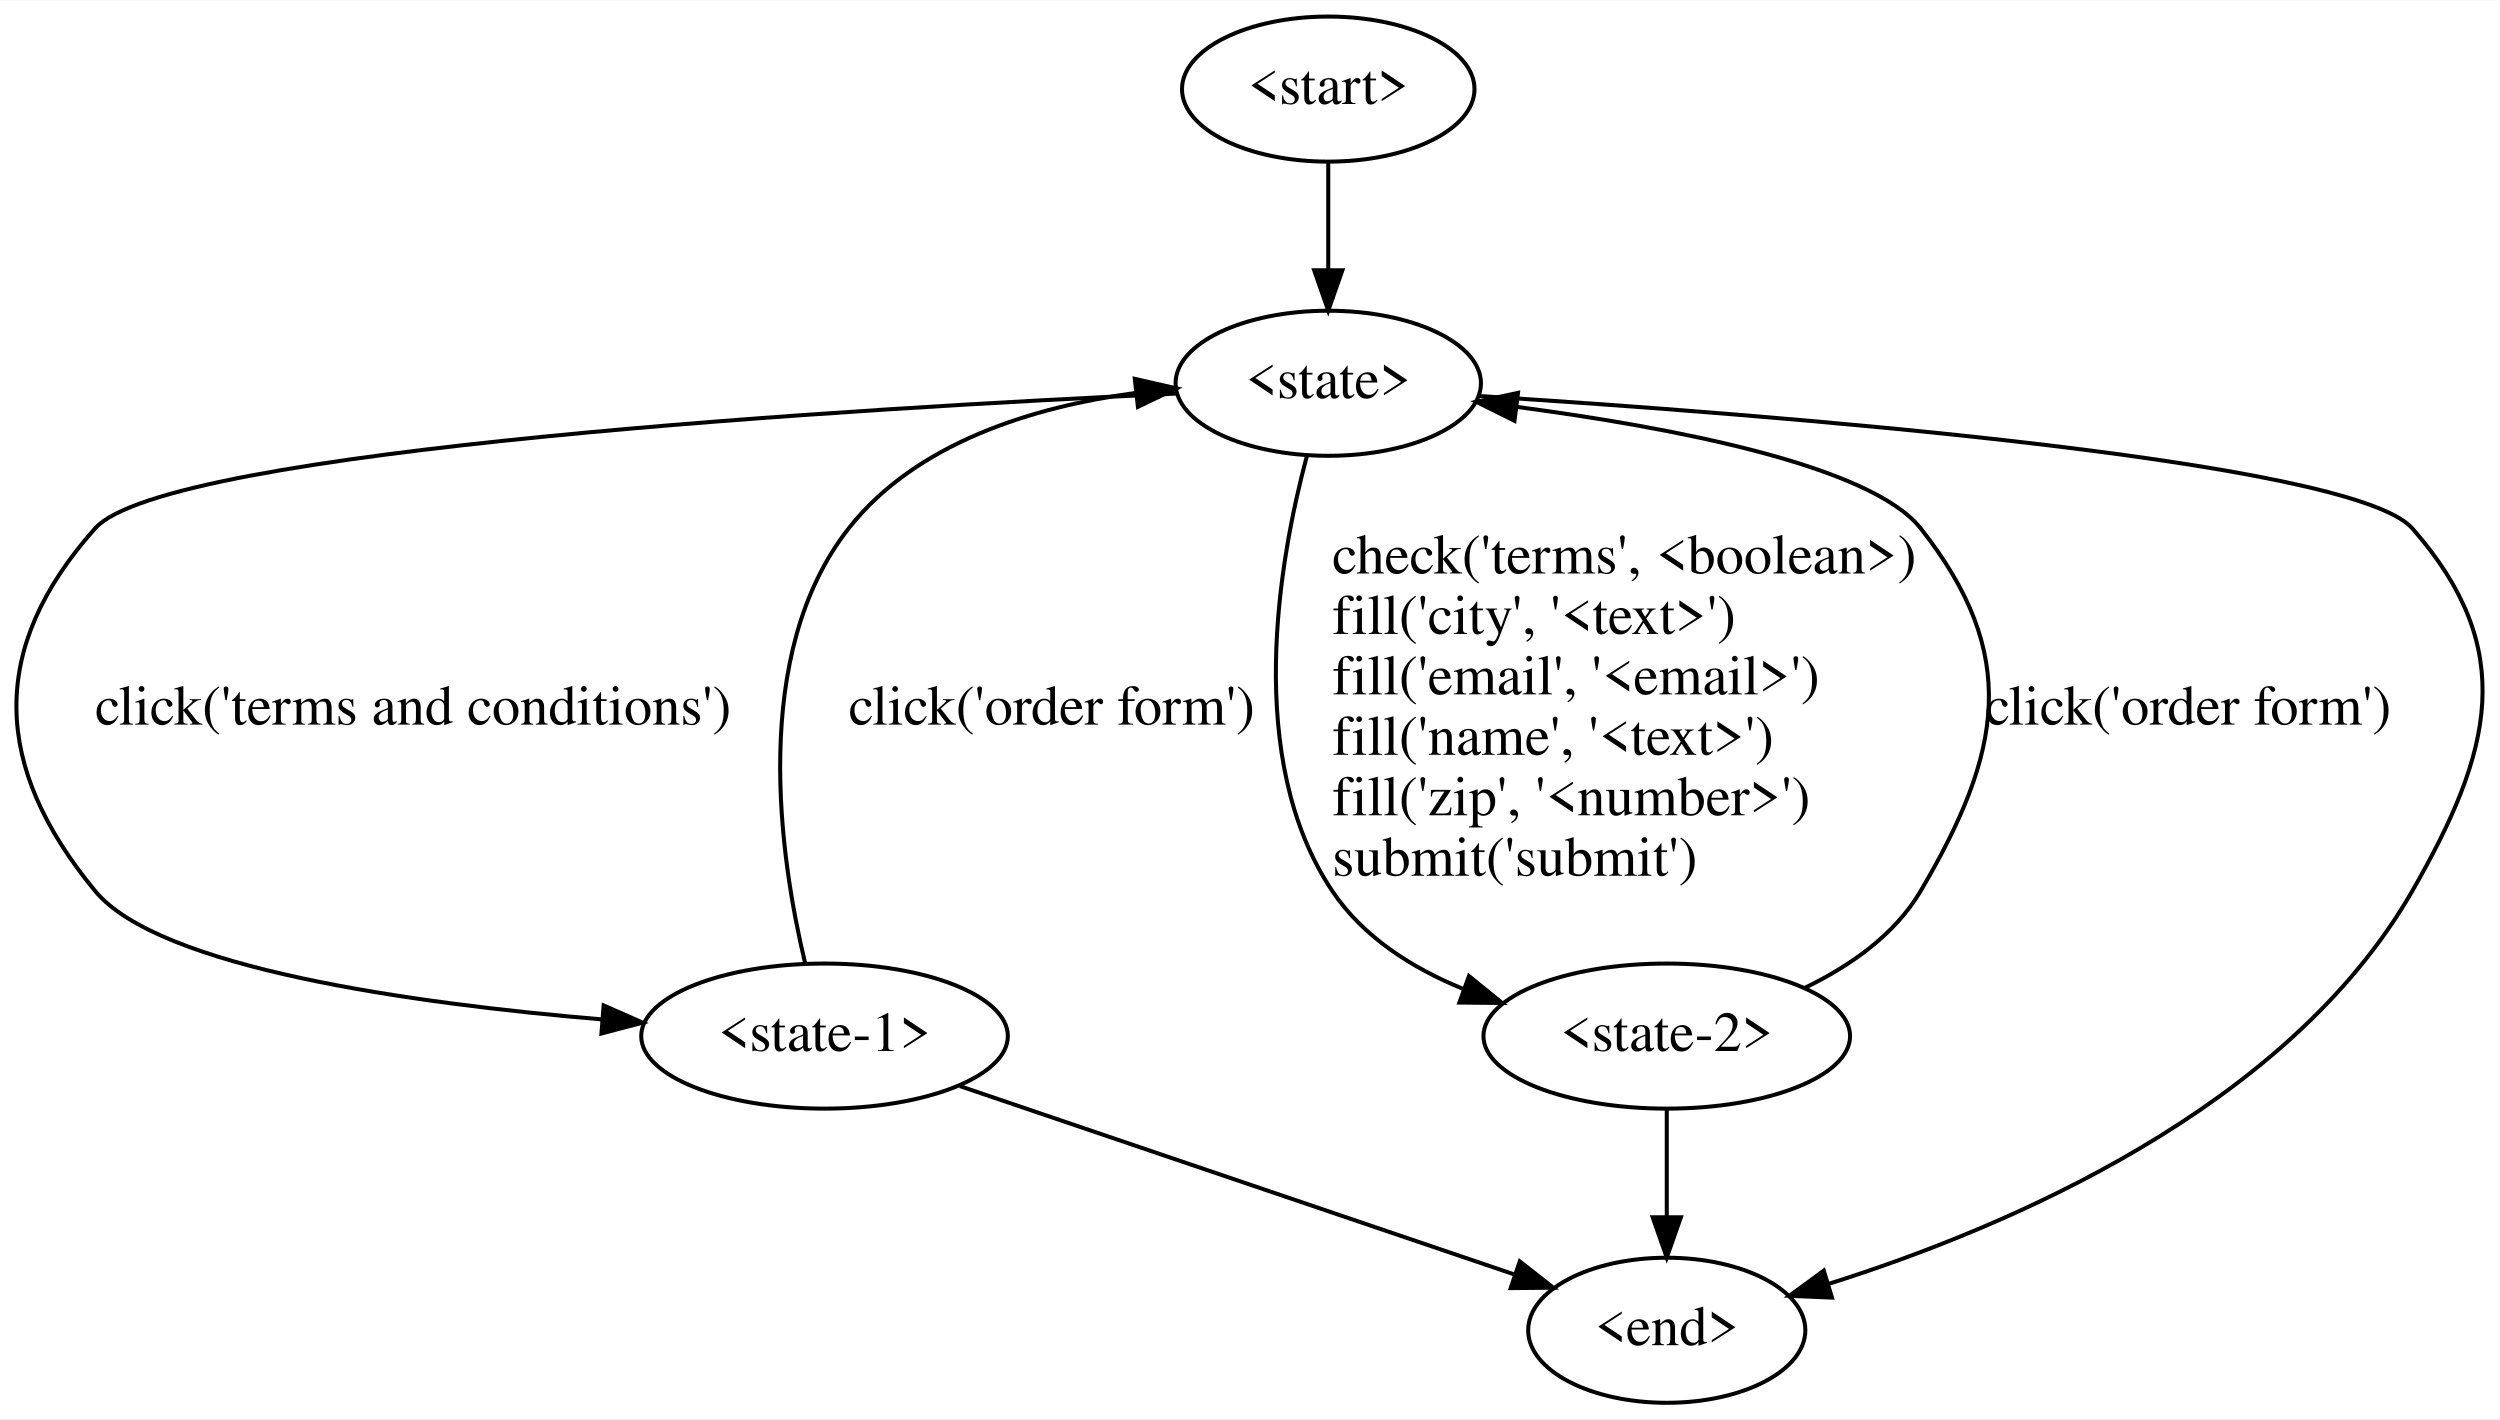
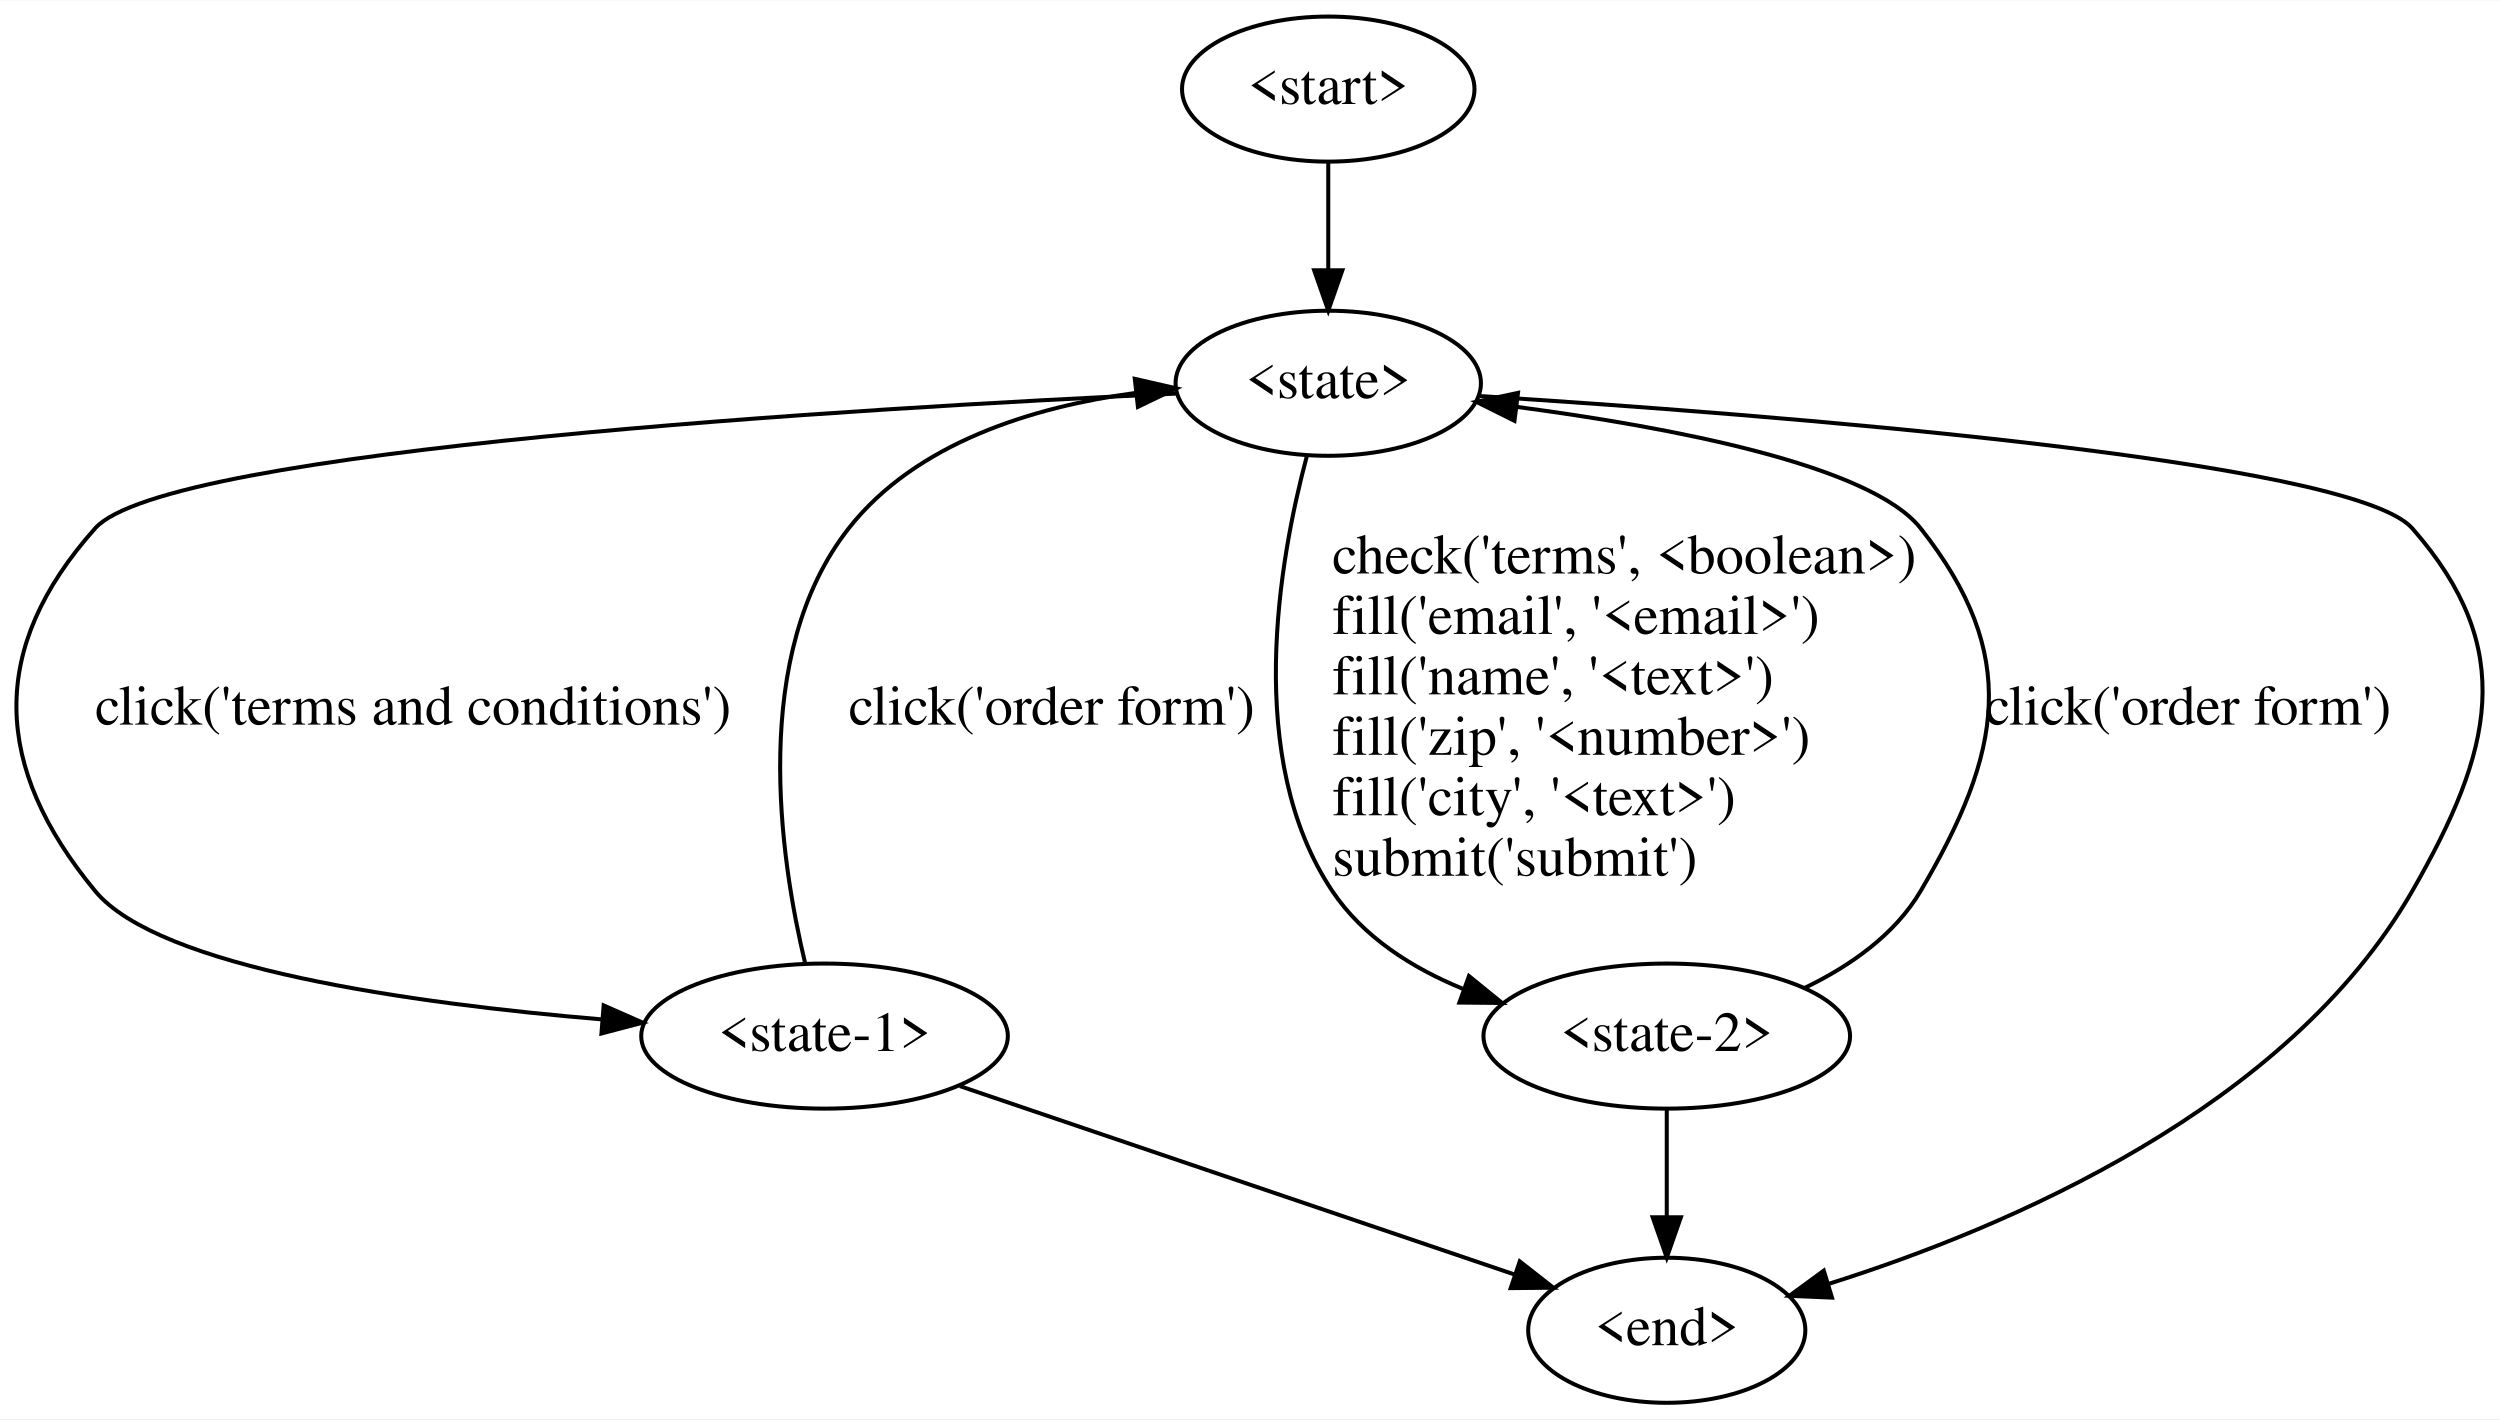
<svg xmlns="http://www.w3.org/2000/svg" width="620pt" height="352pt" viewBox="0.00 0.00 620.38 352.00">
  <g id="graph0" class="graph" transform="scale(1 1) rotate(0) translate(4 348)">
    <polygon fill="white" stroke="transparent" points="-4,4 -4,-348 616.38,-348 616.38,4 -4,4" />
    <g id="node1" class="node">
      <ellipse fill="none" stroke="black" cx="325.61" cy="-326" rx="36.29" ry="18" />
      <text text-anchor="middle" x="325.61" y="-322.3" font-family="Times,serif" font-size="14.00">&lt;start&gt;</text>
    </g>
    <g id="node2" class="node">
      <ellipse fill="none" stroke="black" cx="325.61" cy="-253" rx="37.89" ry="18" />
      <text text-anchor="middle" x="325.61" y="-249.3" font-family="Times,serif" font-size="14.00">&lt;state&gt;</text>
    </g>
    <g id="edge1" class="edge">
      <path fill="none" stroke="black" d="M325.61,-307.81C325.61,-299.79 325.61,-290.05 325.61,-281.07" />
      <polygon fill="black" stroke="black" points="329.11,-281.03 325.61,-271.03 322.11,-281.03 329.11,-281.03" />
    </g>
    <g id="node3" class="node">
      <ellipse fill="none" stroke="black" cx="200.61" cy="-91" rx="45.49" ry="18" />
      <text text-anchor="middle" x="200.61" y="-87.3" font-family="Times,serif" font-size="14.00">&lt;state-1&gt;</text>
    </g>
    <g id="edge2" class="edge">
      <path fill="none" stroke="black" d="M288.02,-250.45C210.2,-246.86 37.2,-236.73 19.61,-217 -7.02,-187.15 -5.85,-157.85 19.61,-127 35.36,-107.91 98.13,-99.11 145.37,-95.14" />
      <polygon fill="black" stroke="black" points="145.8,-98.61 155.49,-94.34 145.25,-91.64 145.8,-98.61" />
      <text text-anchor="start" x="19.61" y="-168.3" font-family="Times,serif" font-size="14.00">click('terms and conditions')</text>
    </g>
    <g id="node4" class="node">
      <ellipse fill="none" stroke="black" cx="409.61" cy="-91" rx="45.49" ry="18" />
      <text text-anchor="middle" x="409.61" y="-87.3" font-family="Times,serif" font-size="14.00">&lt;state-2&gt;</text>
    </g>
    <g id="edge3" class="edge">
      <path fill="none" stroke="black" d="M320.3,-234.93C313.4,-209.15 304.64,-159.82 326.61,-127 334.23,-115.61 346.37,-107.91 359.03,-102.72" />
      <polygon fill="black" stroke="black" points="360.53,-105.9 368.75,-99.22 358.15,-99.32 360.53,-105.9" />
      <text text-anchor="start" x="326.61" y="-205.8" font-family="Times,serif" font-size="14.00">check('terms', &lt;boolean&gt;)</text>
-       <text text-anchor="start" x="326.61" y="-190.8" font-family="Times,serif" font-size="14.00">fill('city', '&lt;text&gt;')</text>
-       <text text-anchor="start" x="326.61" y="-175.8" font-family="Times,serif" font-size="14.00">fill('email', '&lt;email&gt;')</text>
-       <text text-anchor="start" x="326.61" y="-160.8" font-family="Times,serif" font-size="14.00">fill('name', '&lt;text&gt;')</text>
-       <text text-anchor="start" x="326.61" y="-145.8" font-family="Times,serif" font-size="14.00">fill('zip', '&lt;number&gt;')</text>
+       <text text-anchor="start" x="326.61" y="-190.8" font-family="Times,serif" font-size="14.00">fill('email', '&lt;email&gt;')</text>
+       <text text-anchor="start" x="326.61" y="-175.8" font-family="Times,serif" font-size="14.00">fill('name', '&lt;text&gt;')</text>
+       <text text-anchor="start" x="326.61" y="-160.8" font-family="Times,serif" font-size="14.00">fill('zip', '&lt;number&gt;')</text>
+       <text text-anchor="start" x="326.61" y="-145.8" font-family="Times,serif" font-size="14.00">fill('city', '&lt;text&gt;')</text>
      <text text-anchor="start" x="326.61" y="-130.8" font-family="Times,serif" font-size="14.00">submit('submit')</text>
    </g>
    <g id="node5" class="node">
      <ellipse fill="none" stroke="black" cx="409.61" cy="-18" rx="34.39" ry="18" />
      <text text-anchor="middle" x="409.61" y="-14.3" font-family="Times,serif" font-size="14.00">&lt;end&gt;</text>
    </g>
    <g id="edge4" class="edge">
      <path fill="none" stroke="black" d="M362.92,-249.84C433.2,-245.38 579.55,-234.14 594.61,-217 621,-186.95 614.52,-161.69 594.61,-127 563.62,-73.03 494.09,-43.47 449.65,-29.47" />
      <polygon fill="black" stroke="black" points="450.61,-26.1 440.03,-26.55 448.58,-32.8 450.61,-26.1" />
    </g>
    <g id="edge5" class="edge">
      <path fill="none" stroke="black" d="M195.8,-109.07C189.52,-135.3 182.03,-185.75 206.61,-217 223.39,-238.35 252.52,-247.16 277.76,-250.6" />
      <polygon fill="black" stroke="black" points="277.6,-254.1 287.93,-251.74 278.38,-247.15 277.6,-254.1" />
      <text text-anchor="start" x="206.61" y="-168.3" font-family="Times,serif" font-size="14.00">click('order form')</text>
    </g>
    <g id="edge6" class="edge">
      <path fill="none" stroke="black" d="M234.19,-78.59C271.84,-65.8 332.76,-45.1 371.99,-31.78" />
      <polygon fill="black" stroke="black" points="373.13,-35.09 381.47,-28.56 370.88,-28.46 373.13,-35.09" />
    </g>
    <g id="edge7" class="edge">
      <path fill="none" stroke="black" d="M443.88,-102.98C455.04,-108.36 466.2,-116.11 472.61,-127 492.89,-161.47 497.4,-185.61 472.61,-217 460.22,-232.69 410.49,-242.1 372.27,-247.15" />
      <polygon fill="black" stroke="black" points="371.82,-243.68 362.33,-248.4 372.69,-250.62 371.82,-243.68" />
      <text text-anchor="start" x="488.61" y="-168.3" font-family="Times,serif" font-size="14.00">click('order form')</text>
    </g>
    <g id="edge8" class="edge">
      <path fill="none" stroke="black" d="M409.61,-72.81C409.61,-64.79 409.61,-55.05 409.61,-46.07" />
      <polygon fill="black" stroke="black" points="413.11,-46.03 409.61,-36.03 406.11,-46.03 413.11,-46.03" />
    </g>
  </g>
</svg>
